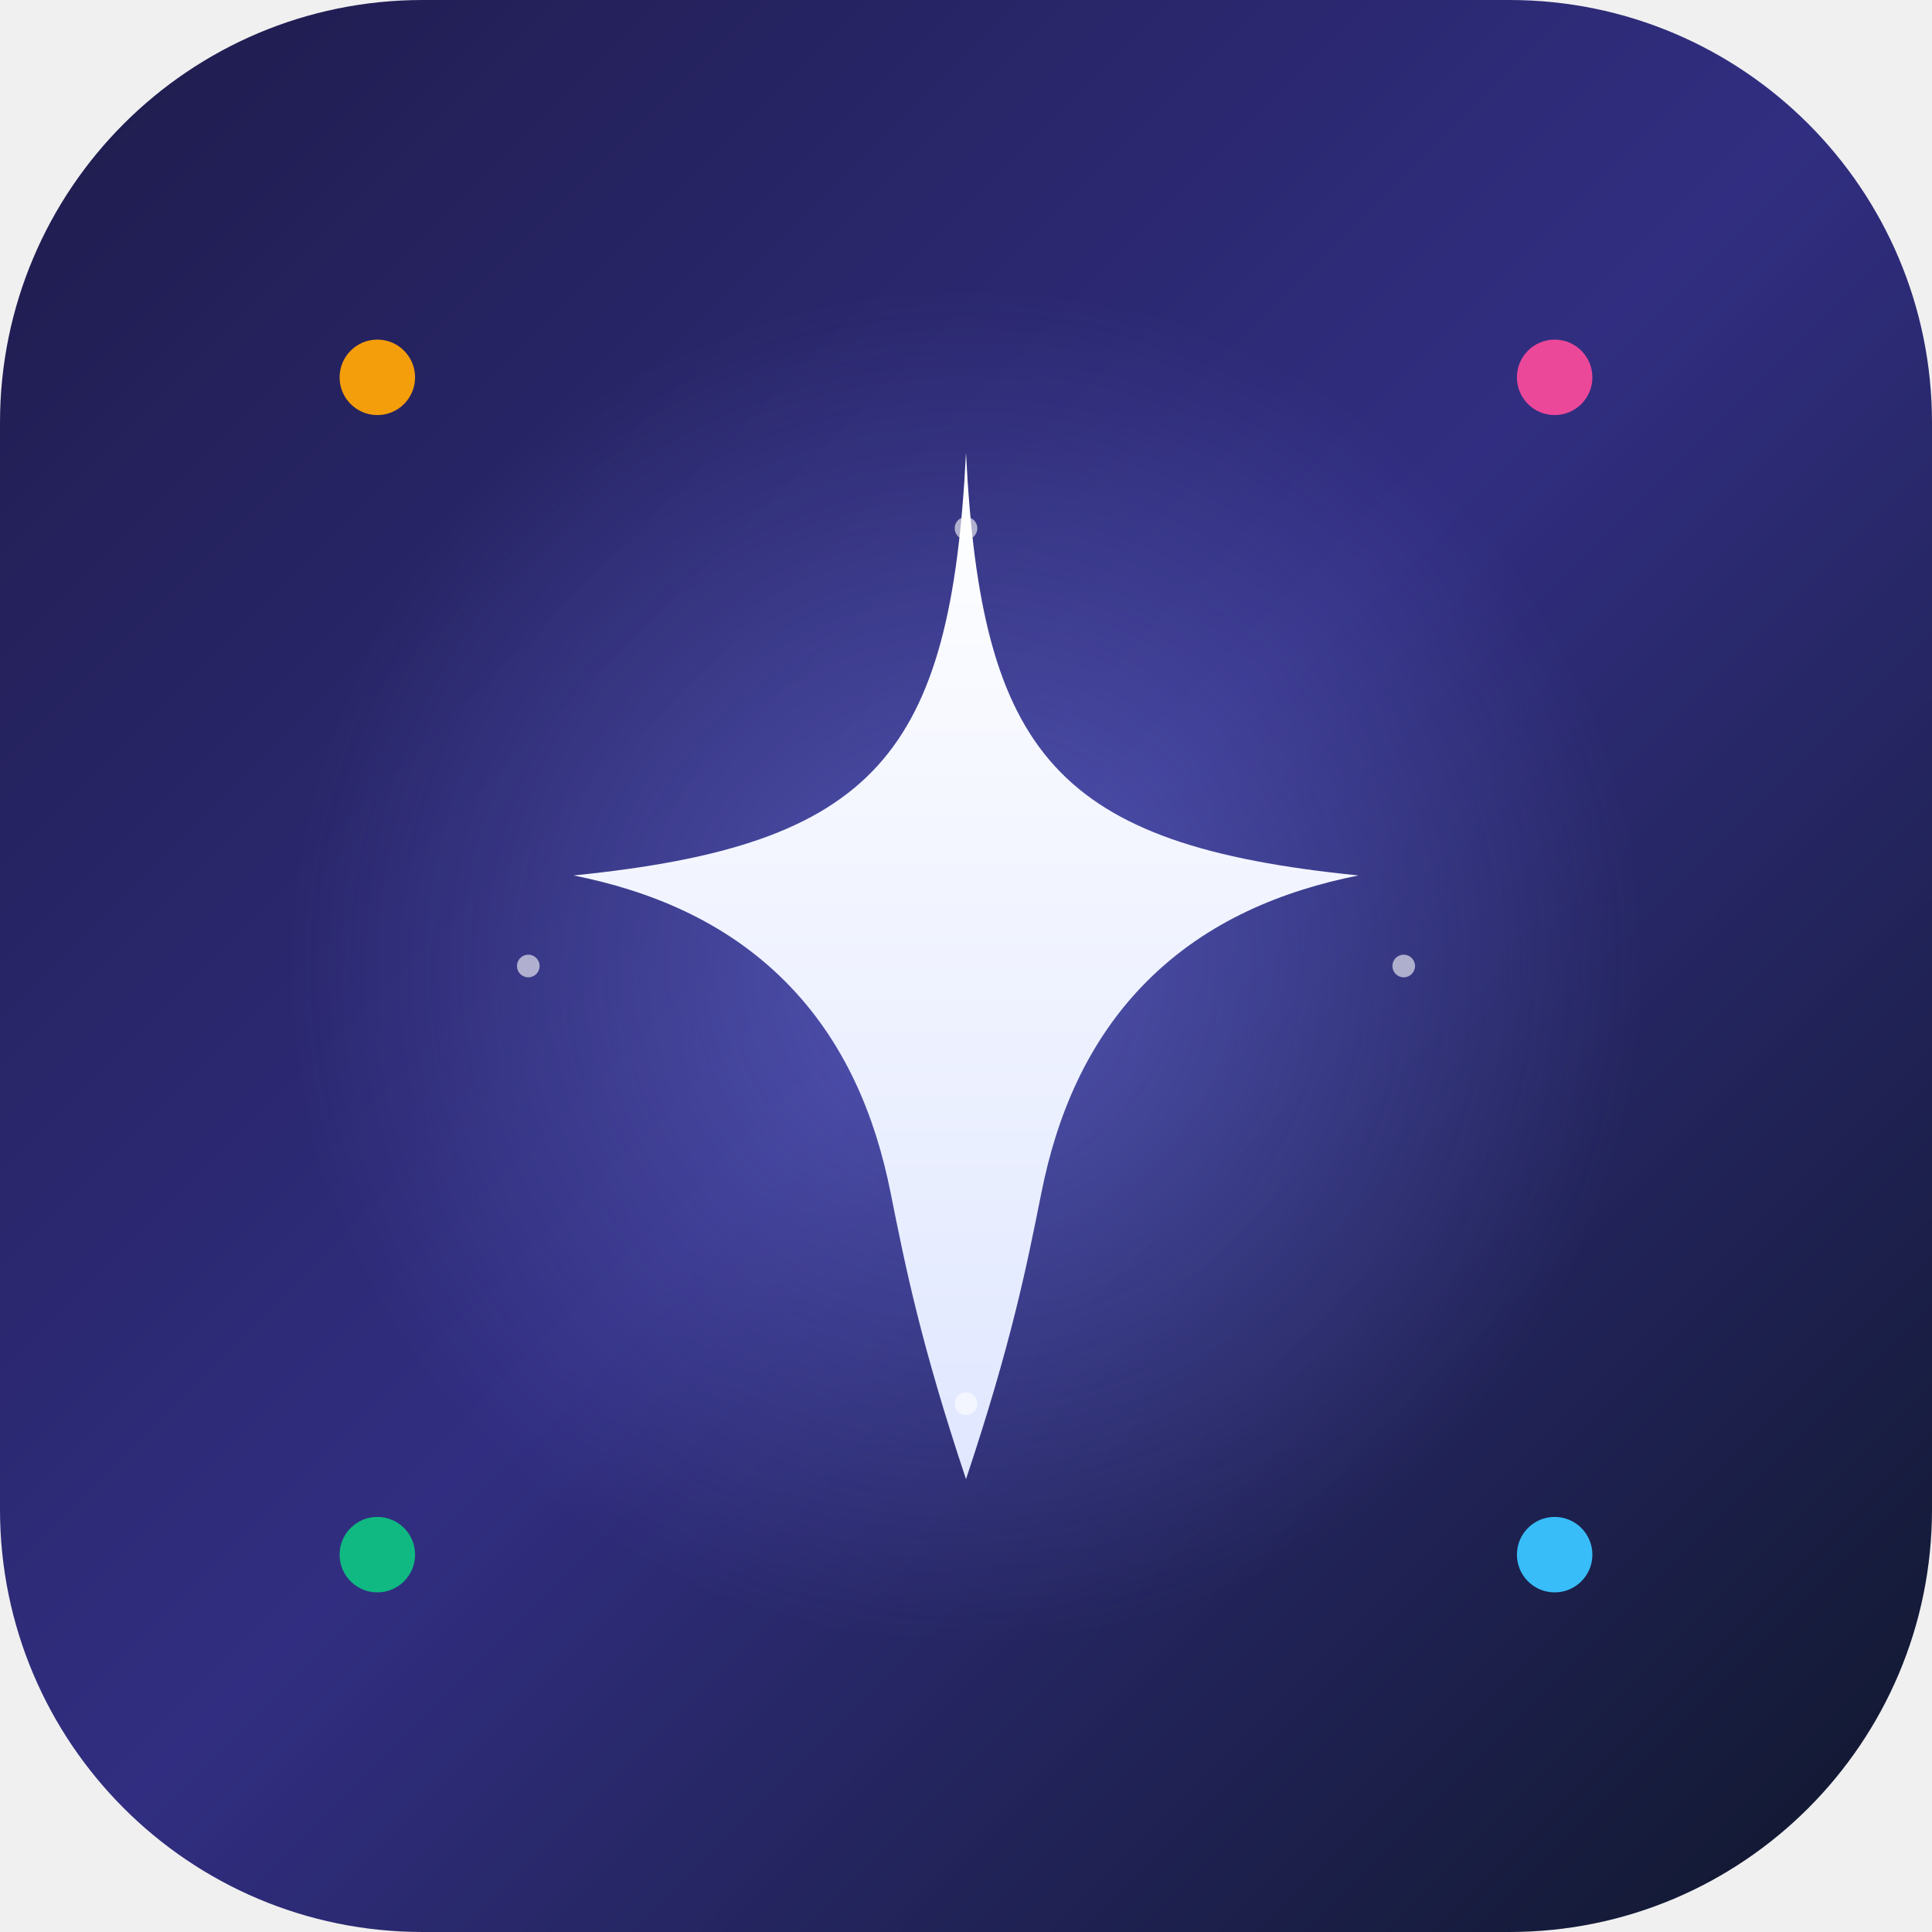
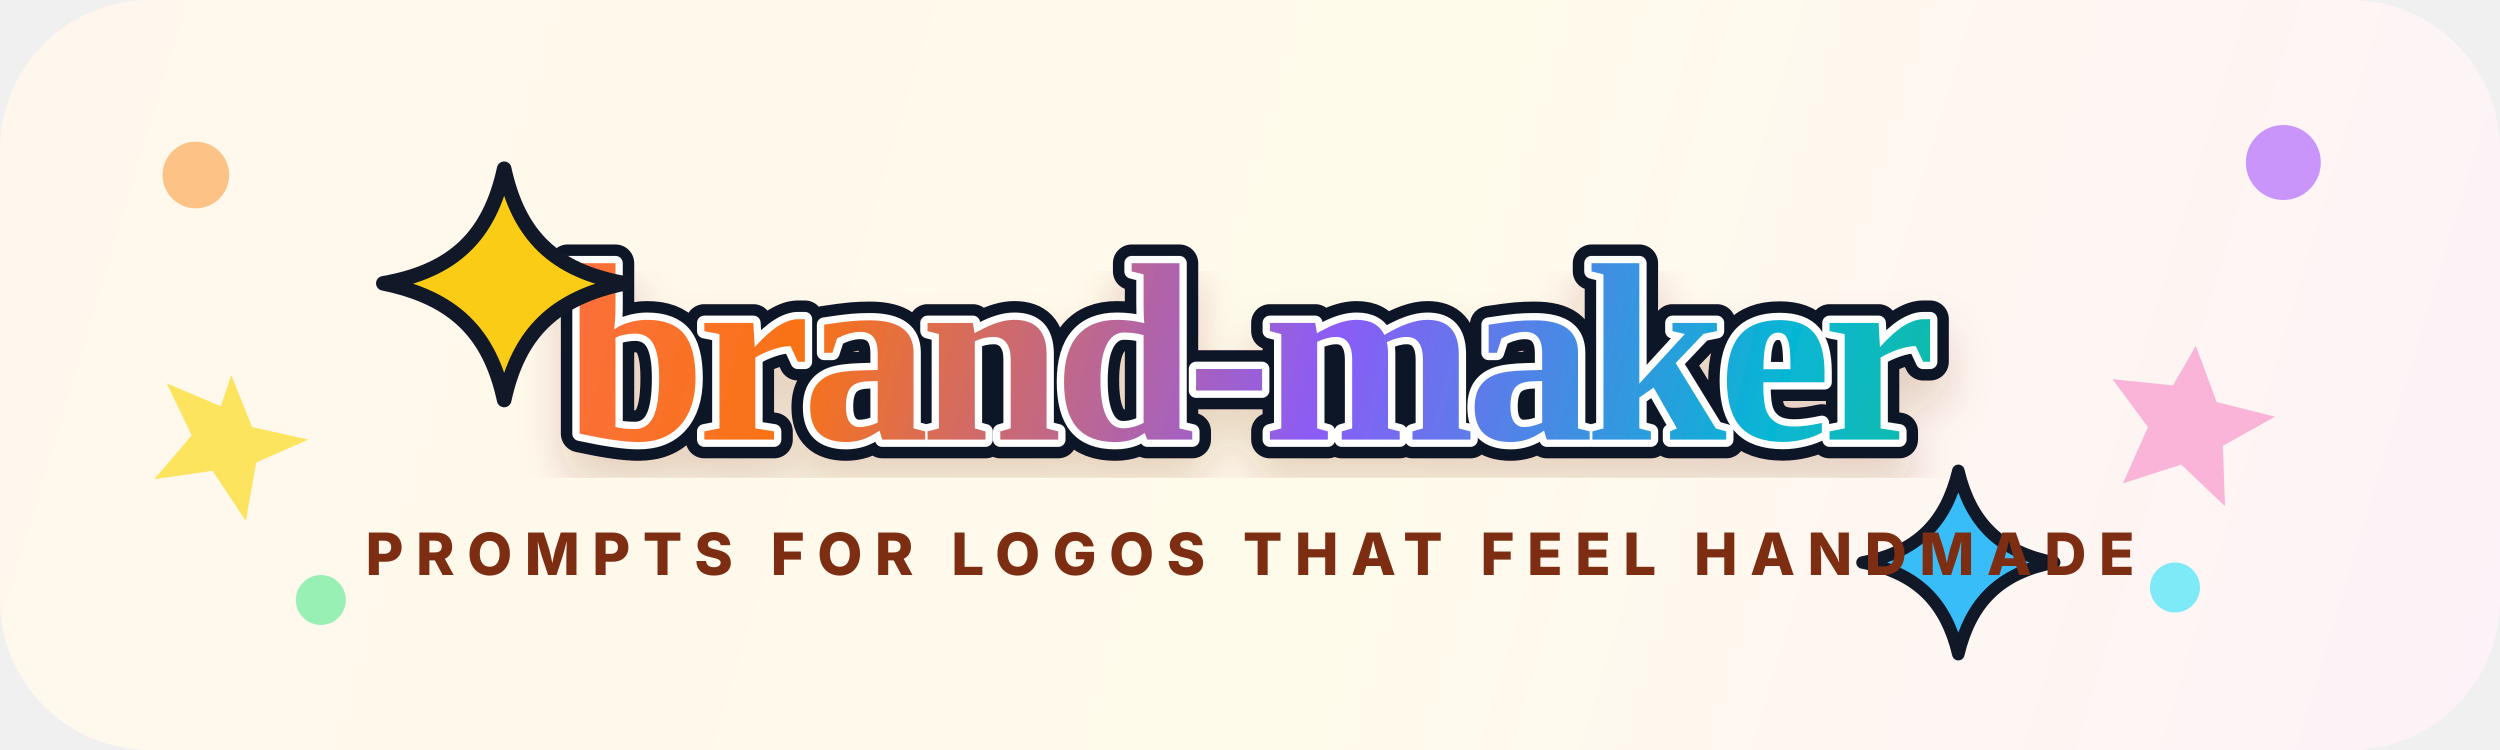
- <svg xmlns="http://www.w3.org/2000/svg" width="512" height="512" viewBox="0 0 512 512" fill="none">
+ <svg xmlns="http://www.w3.org/2000/svg" width="1200" height="360" viewBox="0 0 1200 360" fill="none" role="img" aria-labelledby="title desc">
  <defs>
-     <linearGradient id="bg" x1="0" y1="0" x2="512" y2="512" gradientUnits="userSpaceOnUse">
-       <stop offset="0" stop-color="#1E1B4B" />
-       <stop offset="0.5" stop-color="#312E81" />
-       <stop offset="1" stop-color="#0F172A" />
+     <filter id="softShadow" x="-8%" y="-12%" width="116%" height="132%" color-interpolation-filters="sRGB">
+       <feDropShadow dx="0" dy="14" stdDeviation="10" flood-color="#7C2D12" flood-opacity="0.18" />
+     </filter>
+     <linearGradient id="bg" x1="0" y1="0" x2="1200" y2="360" gradientUnits="userSpaceOnUse">
+       <stop offset="0" stop-color="#FFF7ED" />
+       <stop offset="0.55" stop-color="#FFFBEB" />
+       <stop offset="1" stop-color="#FDF2F8" />
    </linearGradient>
-     <linearGradient id="sparkle" x1="256" y1="120" x2="256" y2="392" gradientUnits="userSpaceOnUse">
-       <stop offset="0" stop-color="#FFFFFF" />
-       <stop offset="1" stop-color="#E0E7FF" />
+     <linearGradient id="brandFill" x1="140" y1="70" x2="1040" y2="285" gradientUnits="userSpaceOnUse">
+       <stop offset="0" stop-color="#FF6B6B" />
+       <stop offset="0.28" stop-color="#F97316" />
+       <stop offset="0.55" stop-color="#8B5CF6" />
+       <stop offset="0.78" stop-color="#06B6D4" />
+       <stop offset="1" stop-color="#22C55E" />
    </linearGradient>
-     <radialGradient id="glow" cx="256" cy="256" r="180" gradientUnits="userSpaceOnUse">
-       <stop offset="0" stop-color="#818CF8" stop-opacity="0.4" />
-       <stop offset="1" stop-color="#818CF8" stop-opacity="0" />
-     </radialGradient>
  </defs>
-   <rect width="512" height="512" rx="112" fill="url(#bg)" />
-   <circle cx="256" cy="256" r="180" fill="url(#glow)" />
-   <path d="M256 120            C 260 200, 280 224, 360 232            C 340 236, 320 244, 304 260            C 288 276, 280 296, 276 316            C 272 336, 268 356, 256 392            C 244 356, 240 336, 236 316            C 232 296, 224 276, 208 260            C 192 244, 172 236, 152 232            C 232 224, 252 200, 256 120 Z" fill="url(#sparkle)" />
-   <circle cx="100" cy="100" r="10" fill="#F59E0B" />
-   <circle cx="412" cy="100" r="10" fill="#EC4899" />
-   <circle cx="100" cy="412" r="10" fill="#10B981" />
-   <circle cx="412" cy="412" r="10" fill="#38BDF8" />
-   <circle cx="140" cy="256" r="3" fill="#FFFFFF" opacity="0.6" />
-   <circle cx="372" cy="256" r="3" fill="#FFFFFF" opacity="0.6" />
-   <circle cx="256" cy="140" r="3" fill="#FFFFFF" opacity="0.6" />
-   <circle cx="256" cy="372" r="3" fill="#FFFFFF" opacity="0.6" />
+   <rect width="1200" height="360" rx="72" fill="url(#bg)" />
+   <g opacity="0.85">
+     <circle cx="94" cy="84" r="16" fill="#FDBA74" />
+     <circle cx="1096" cy="78" r="18" fill="#C084FC" />
+     <circle cx="1044" cy="282" r="12" fill="#67E8F9" />
+     <circle cx="154" cy="288" r="12" fill="#86EFAC" />
+     <path d="M111 180 L121 205 L148 211 L123 222 L118 250 L102 226 L74 230 L92 209 L80 184 L106 195 Z" fill="#FDE047" />
+     <path d="M1054 166 L1064 193 L1092 200 L1067 214 L1068 243 L1047 223 L1019 232 L1031 205 L1014 182 L1043 185 Z" fill="#F9A8D4" />
+   </g>
+   <g filter="url(#softShadow)">
+     <text x="600" y="211" text-anchor="middle" font-family="Baloo 2, Nunito, Arial Rounded MT Bold, Arial, sans-serif" font-size="122" font-weight="900" letter-spacing="-4" fill="#FFFFFF" stroke="#111827" stroke-width="18" stroke-linejoin="round" paint-order="stroke fill">
+       brand-maker
+     </text>
+     <text x="600" y="211" text-anchor="middle" font-family="Baloo 2, Nunito, Arial Rounded MT Bold, Arial, sans-serif" font-size="122" font-weight="900" letter-spacing="-4" fill="url(#brandFill)" stroke="#FFFFFF" stroke-width="7" stroke-linejoin="round" paint-order="stroke fill">
+       brand-maker
+     </text>
+   </g>
+   <g>
+     <path d="M242 81 C249 113 266 130 300 136 C266 143 249 160 242 192 C235 160 218 143 184 136 C218 130 235 113 242 81 Z" fill="#FACC15" stroke="#111827" stroke-width="7" stroke-linejoin="round" />
+     <path d="M940 226 C946 251 960 265 986 270 C960 275 946 289 940 314 C934 289 920 275 894 270 C920 265 934 251 940 226 Z" fill="#38BDF8" stroke="#111827" stroke-width="6" stroke-linejoin="round" />
+   </g>
+   <text x="600" y="276" text-anchor="middle" font-family="Inter, ui-sans-serif, system-ui, sans-serif" font-size="28" font-weight="800" letter-spacing="6" fill="#7C2D12">
+     PROMPTS FOR LOGOS THAT FEEL HANDMADE
+   </text>
</svg>
